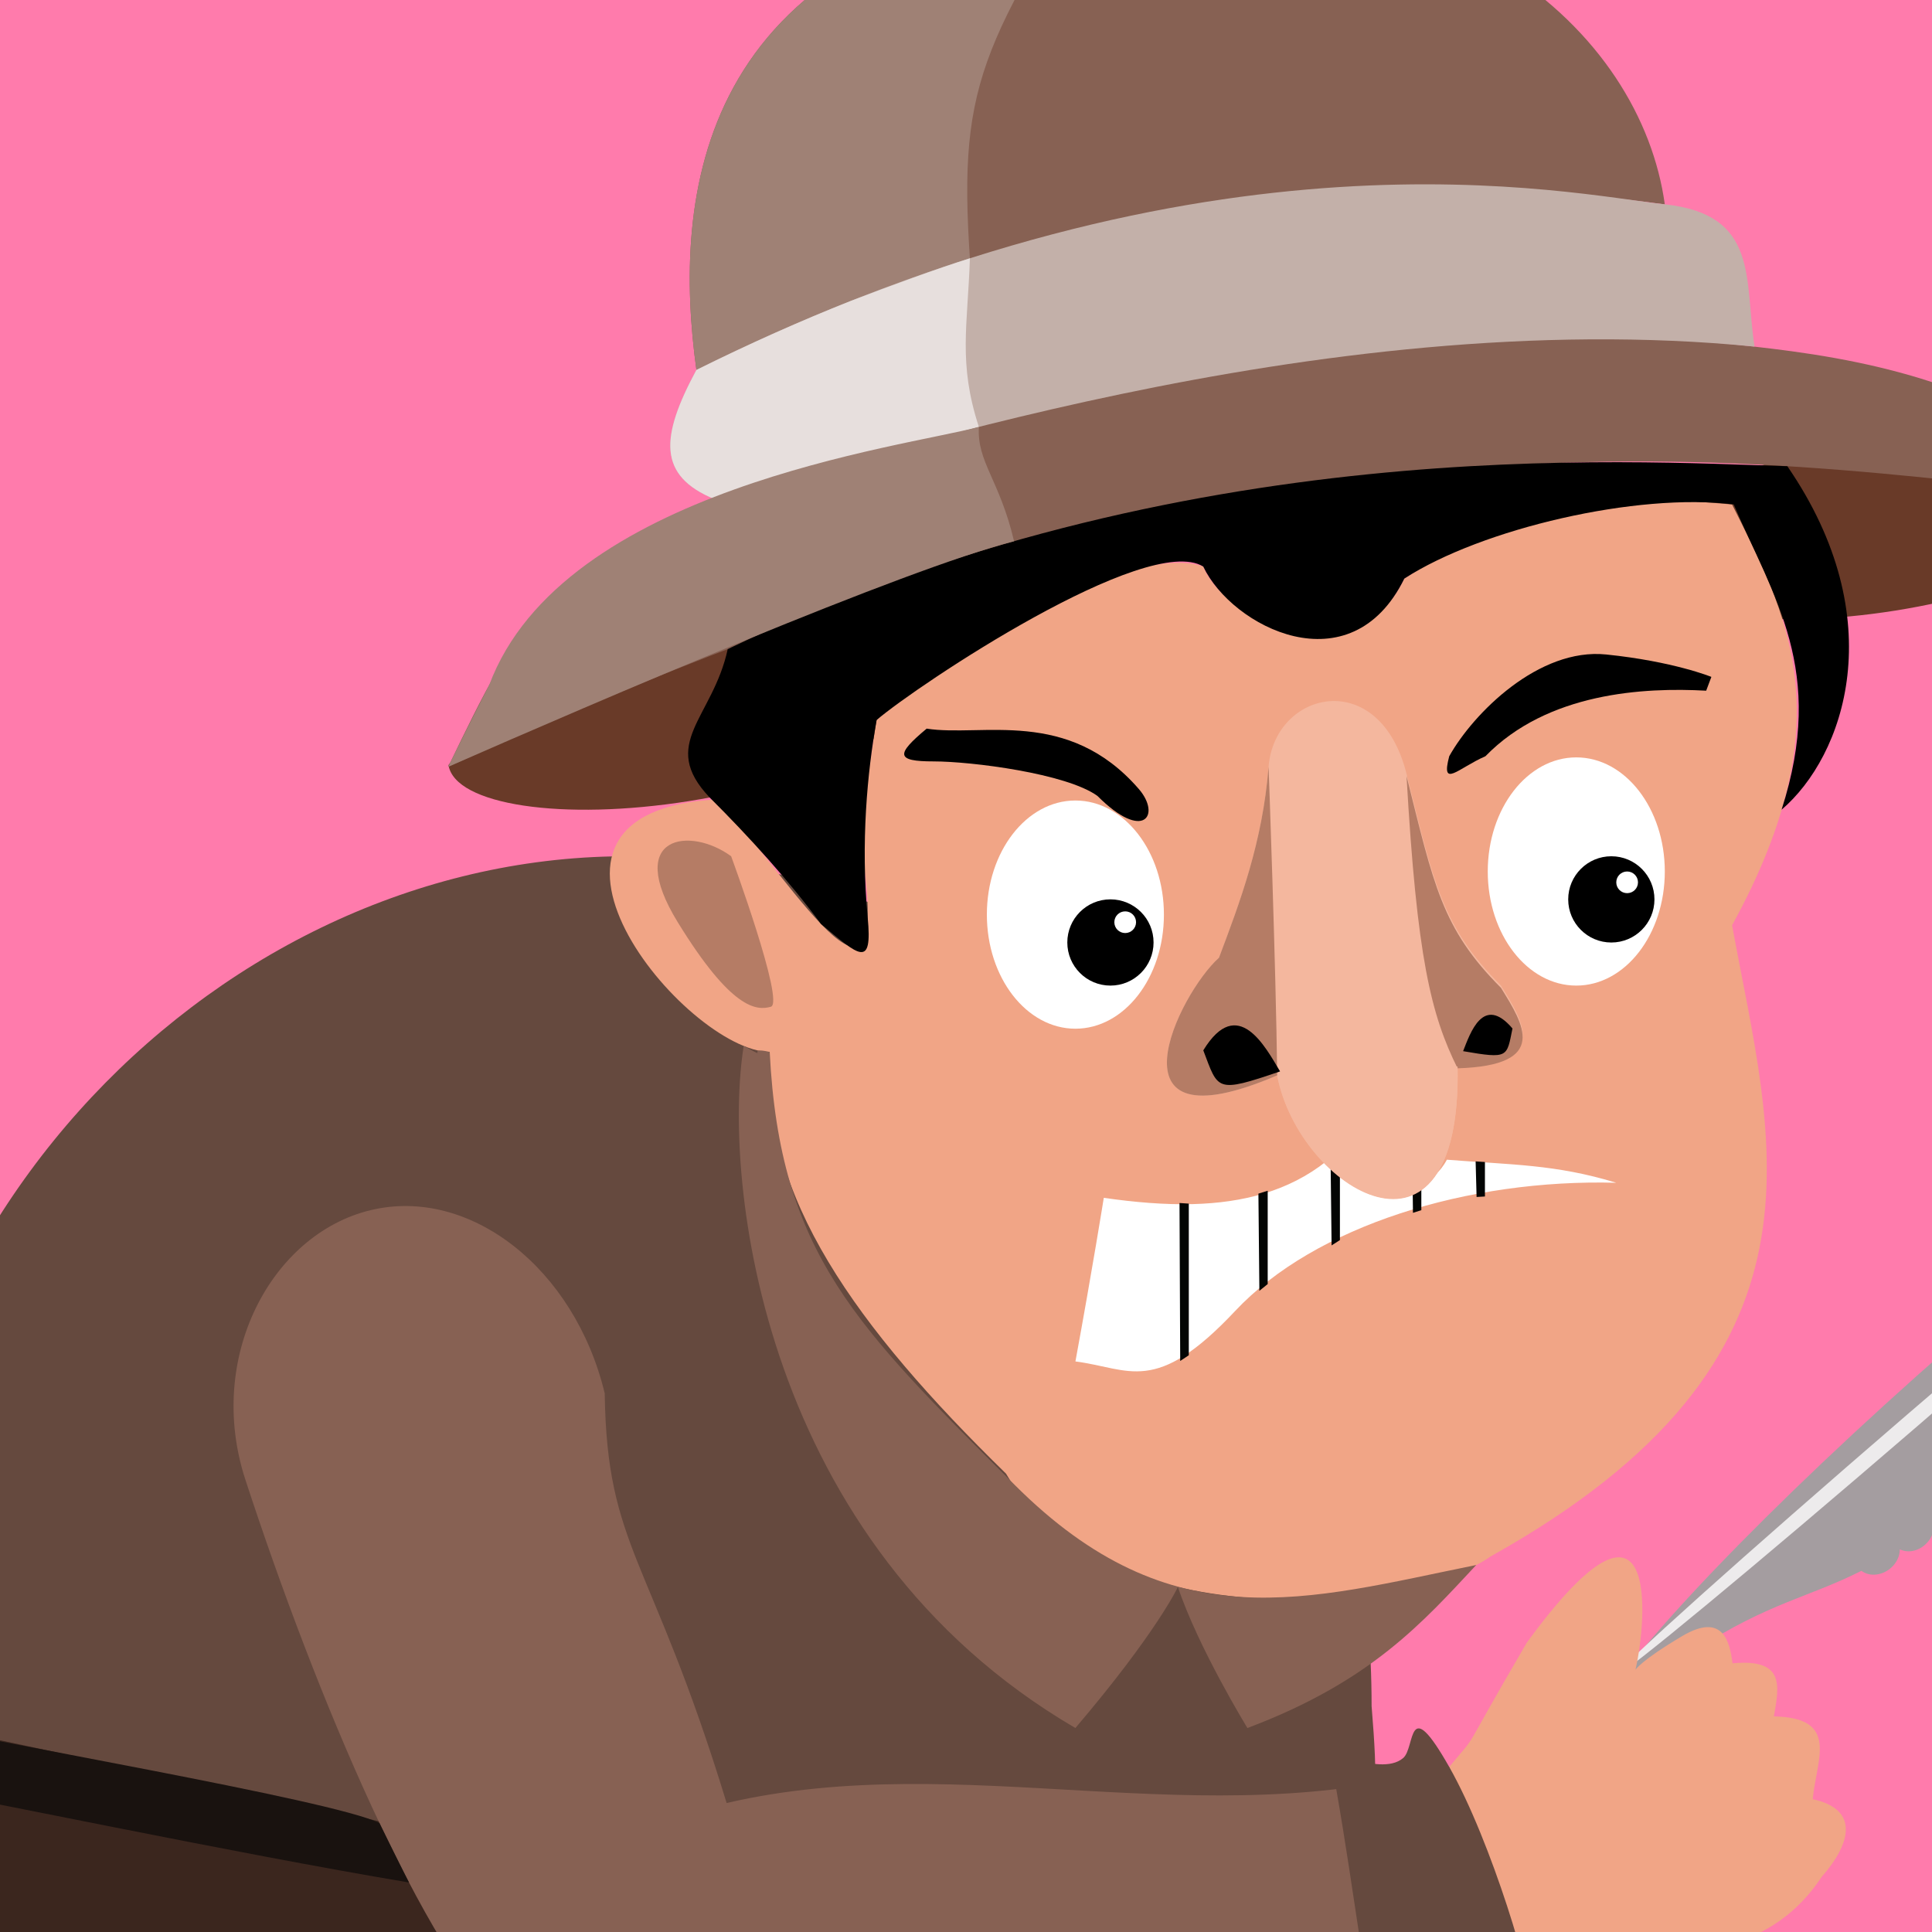
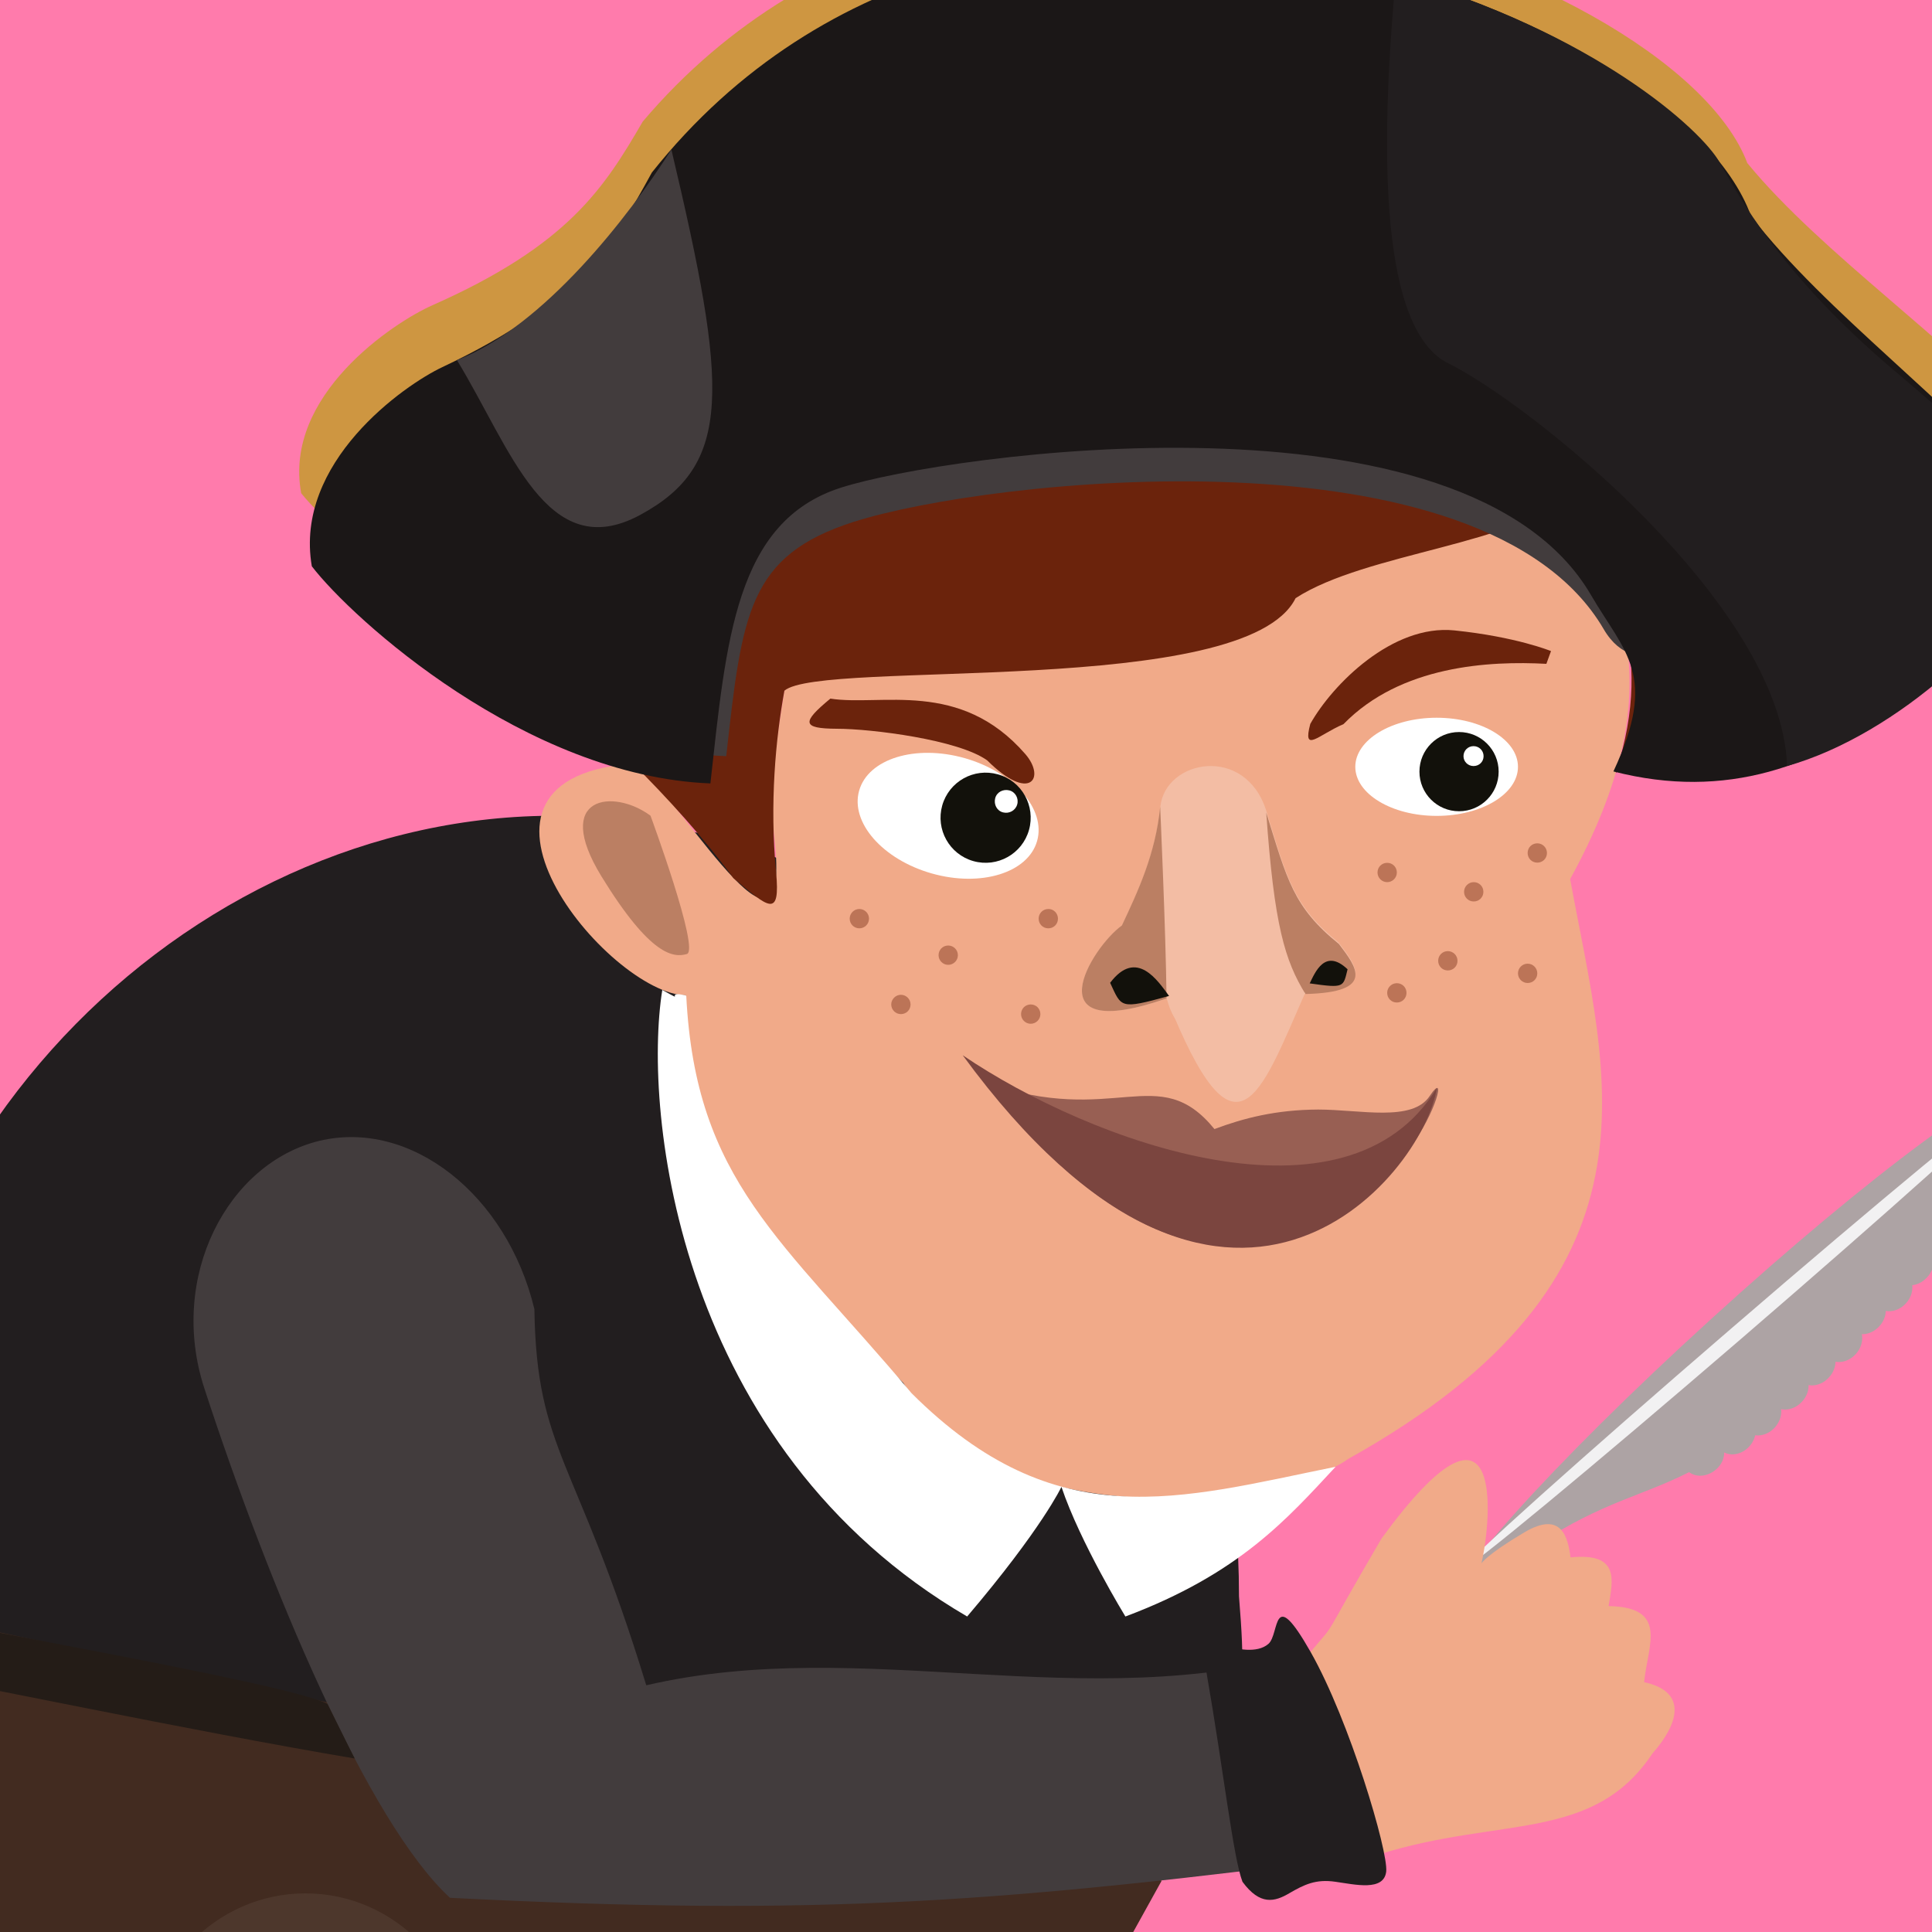
- <svg xmlns="http://www.w3.org/2000/svg" xmlns:xlink="http://www.w3.org/1999/xlink" version="1.1" x="0px" y="0px" viewBox="0 0 500 500" style="enable-background:new 0 0 500 500;" xml:space="preserve">
+ <svg xmlns="http://www.w3.org/2000/svg" xmlns:xlink="http://www.w3.org/1999/xlink" version="1.1" id="Calque_1" x="0px" y="0px" viewBox="0 0 100 100" style="enable-background:new 0 0 100 100;" xml:space="preserve">
  <style type="text/css">
- 	.st0{fill:#39B54A;}
+ 	.st0{fill:#FF7BAC;}
	.st1{clip-path:url(#SVGID_2_);}
- 	.st2{fill:#A49DA0;}
- 	.st3{fill:#6C1011;}
- 	.st4{fill:#1B0B11;}
- 	.st5{fill:#693A28;}
- 	.st6{fill:#44312A;}
- 	.st7{fill:#65493E;}
- 	.st8{fill:#F1A586;}
- 	.st9{fill:#FFFFFF;}
- 	.st10{fill:#876153;}
- 	.st11{fill:#9F8175;}
- 	.st12{fill:#3B261E;}
- 	.st13{fill:#C3B0A9;}
- 	.st14{fill:#E7DFDD;}
- 	.st15{fill:#531911;}
- 	.st16{fill:#F4B79E;}
- 	.st17{fill:#B57C65;}
- 	.st18{fill:none;stroke:#000400;stroke-width:2.678;stroke-miterlimit:10;}
- 	.st19{fill:none;stroke:#000400;stroke-width:1.929;stroke-miterlimit:10;}
- 	.st20{fill:#000200;stroke:#030504;stroke-width:1.339;stroke-miterlimit:10;}
- 	.st21{fill:#EDEBEC;}
- 	.st22{fill:#19120F;}
- 	.st23{fill:#F15A24;}
- 	.st24{fill:#FF7BAC;}
- 	.st25{fill:#FFFF00;}
- 	.st26{clip-path:url(#SVGID_4_);}
- 	.st27{fill:none;stroke:#000400;stroke-width:2.688;stroke-miterlimit:10;}
- 	.st28{fill:none;stroke:#000400;stroke-width:1.936;stroke-miterlimit:10;}
- 	.st29{fill:#000200;stroke:#030504;stroke-width:1.344;stroke-miterlimit:10;}
- 	.st30{clip-path:url(#SVGID_6_);}
- 	.st31{clip-path:url(#SVGID_8_);}
- 	.st32{fill:#A66519;}
- 	.st33{fill:#F5C783;}
- 	.st34{fill:#D79B56;}
- 	.st35{fill:#F29885;}
- 	.st36{fill:#F6B83F;}
- 	.st37{fill:#E57F82;}
- 	.st38{fill:#E2A69C;}
- 	.st39{opacity:0.5;fill:#A5753E;}
- 	.st40{fill:#2B2523;}
- 	.st41{fill:#12110B;}
- 	.st42{clip-path:url(#SVGID_10_);}
- 	.st43{fill:#00FFFF;}
- 	.st44{clip-path:url(#SVGID_12_);}
+ 	.st2{fill:#ADA3A4;}
+ 	.st3{fill:#221E1F;}
+ 	.st4{fill:#F1AA89;}
+ 	.st5{fill:#6B230C;}
+ 	.st6{fill:#FFFFFF;}
+ 	.st7{fill:#12110B;}
+ 	.st8{fill:#422B20;}
+ 	.st9{fill:#423C3D;}
+ 	.st10{fill:#F3BDA4;}
+ 	.st11{fill:#BB7F63;}
+ 	.st12{fill:#F2F1F2;}
+ 	.st13{fill:#4D372C;}
+ 	.st14{fill:#241C17;}
+ 	.st15{fill:#985F53;}
+ 	.st16{fill:#7B453F;}
+ 	.st17{opacity:0.4;fill:#6B230C;enable-background:new    ;}
+ 	.st18{fill:#CE9641;}
+ 	.st19{fill:#1B1717;}
</style>
-   <g id="Calque_1">
- </g>
-   <g id="Calque_2">
-     <rect class="st24" width="500" height="500" />
+   <g>
+     <rect class="st0" width="100" height="100" />
+   </g>
+   <g>
    <g>
-       <defs>
-         <rect id="SVGID_3_" x="-520" y="-2" width="500" height="503.91" />
-       </defs>
-       <clipPath id="SVGID_2_">
-         <use xlink:href="#SVGID_3_" style="overflow:visible;" />
-       </clipPath>
-       <g class="st1">
-         <path class="st2" d="M-32.08,364.25c-44.9,41.16-77.9,78.29-73.71,82.93c52.54-45,55.41-22.32,100.31-63.48     C39.42,342.54,61,302.77,56.8,298.13C52.61,293.49,12.81,323.08-32.08,364.25z" />
-         <path class="st2" d="M35.47,342.78c-1.98,2.82-5.52,3.74-7.91,2.04c-2.4-1.7-2.73-5.37-0.75-8.19c1.98-2.83,5.52-3.74,7.91-2.04     C37.11,336.29,37.45,339.96,35.47,342.78z" />
-         <path class="st2" d="M28.86,352.38c-2.3,2.56-5.92,3.04-8.1,1.07c-2.17-1.98-2.06-5.66,0.24-8.23c2.3-2.56,5.92-3.04,8.09-1.07     C31.27,346.13,31.16,349.81,28.86,352.38z" />
-         <path class="st2" d="M22.89,359.69c-2.3,2.56-5.93,3.04-8.1,1.06c-2.17-1.98-2.07-5.66,0.24-8.22c2.3-2.57,5.92-3.05,8.09-1.07     C25.29,353.44,25.19,357.12,22.89,359.69z" />
-         <path class="st2" d="M15.39,366.23c-2.3,2.57-5.93,3.04-8.09,1.07c-2.17-1.98-2.07-5.66,0.24-8.23c2.3-2.57,5.92-3.05,8.09-1.07     C17.8,359.98,17.69,363.66,15.39,366.23z" />
-         <path class="st2" d="M8.76,374.14c-2.3,2.57-5.93,3.05-8.09,1.07c-2.18-1.98-2.07-5.66,0.23-8.23c2.3-2.57,5.92-3.05,8.09-1.07     C11.17,367.89,11.07,371.58,8.76,374.14z" />
-         <path class="st2" d="M1.25,380.76c-2.3,2.56-5.93,3.04-8.1,1.06c-2.17-1.98-2.06-5.66,0.24-8.23c2.3-2.57,5.92-3.05,8.09-1.07     C3.65,374.51,3.55,378.19,1.25,380.76z" />
-         <path class="st5" d="M26.82,128.87c1.65,10.43-23.57,23.15-56.31,28.39c-32.75,5.25-60.62,1.04-62.27-9.39     c-1.65-10.44,14.86-28.57,47.6-33.81C-11.41,108.8,25.18,118.43,26.82,128.87z" />
-         <path class="st10" d="M-404,197.98c18.08-37.88,27.2-55.48,71.6-69.79c44.4-14.32,155.9-52.51,266.46-39.78     c23.43,2.7,67.61,8.71,94.4,39.78C-80.22,116.08-185.07,97.13-404,197.98z" />
-         <path class="st21" d="M-26.47,366.99c-42.12,36.58-75.68,66.91-74.95,67.75c0.72,0.84,35.45-28.12,77.56-64.7     c42.11-36.57,75.67-66.9,74.95-67.74C50.37,301.45,15.65,330.41-26.47,366.99z" />
-       </g>
-     </g>
-     <g>
-       <defs>
-         <rect id="SVGID_5_" width="500" height="500" />
-       </defs>
-       <clipPath id="SVGID_4_">
-         <use xlink:href="#SVGID_5_" style="overflow:visible;" />
-       </clipPath>
-       <g class="st26">
-         <path class="st2" d="M487.92,363.41c-44.9,40.84-77.9,77.68-73.71,82.29c52.54-44.65,55.41-22.14,100.31-62.99     c44.91-40.84,66.48-80.3,62.29-84.92C572.61,293.2,532.81,322.56,487.92,363.41z" />
-         <path class="st2" d="M505.95,393.87c-2.3,2.54-5.93,3.01-8.09,1.05c-2.18-1.96-2.07-5.61,0.24-8.16c2.3-2.55,5.92-3.02,8.09-1.06     C508.35,387.67,508.25,391.32,505.95,393.87z" />
-         <path class="st2" d="M498.77,399.22c-2.3,2.54-5.93,3.01-8.1,1.06c-2.17-1.96-2.07-5.62,0.24-8.16c2.3-2.55,5.92-3.02,8.09-1.06     C501.17,393.01,501.07,396.66,498.77,399.22z" />
-         <path class="st2" d="M489.02,406.06c-2.72,2.1-6.36,1.93-8.15-0.39c-1.79-2.32-1.04-5.9,1.68-7.99c2.71-2.1,6.36-1.93,8.15,0.39     C492.49,400.39,491.74,403.96,489.02,406.06z" />
-         <path class="st5" d="M234.65,179.15c1.65,10.35-23.56,22.96-56.31,28.17c-32.75,5.2-60.62,1.03-62.27-9.32     c10.23-13.23,23.57-22.96,56.31-28.17C205.13,164.62,233.01,168.79,234.65,179.15z" />
-         <path class="st5" d="M546.82,129.85c1.65,10.35-23.57,22.97-56.31,28.17c-32.75,5.21-60.62,1.03-62.27-9.32     c-1.65-10.36,14.86-28.35,47.6-33.55C508.59,109.95,545.18,119.5,546.82,129.85z" />
-         <path class="st7" d="M354.97,441.54c0-121.47-86.39-219.94-192.96-219.94c-1.22,0-2.43,0.01-3.64,0.04     C53.49,223.85-41.56,321.92-30.94,441.54c2.07,23.31,4.75,31.34,4.75,31.34c33.92,17.85,76.77,28.56,135.68,30.35     c58.92,1.79,116.32,28.07,222.71,15.18C353.19,461.27,358.33,482.53,354.97,441.54z" />
-         <path class="st8" d="M448.26,130.55c13.83,27.67,29.46,55.35,0,108.9c10.27,56.23,29.46,112.03-62.49,163.35     c-19.19,13.84-99.98,22.31-125.42-21.43c-38.83-37.94-63.38-71.85-61.15-109.12c-21.87-0.22-73.2-62.26-13.39-65.39     c20.98,23.66,46.42,67.4,36.6,9.37c3.57-24.99,4.46-29.9,4.46-29.9c6.7-8.48,63.28-47.31,84.53-39.72     c5.18,13.39,38.66,30.8,52.04,3.12C385.32,136.35,388.9,125.19,448.26,130.55z" />
-         <path d="M375.06,195.71c6.25-11.16,23.21-28.12,40.61-26.33c17.4,1.78,27.23,5.8,27.23,5.8c-1.34,3.57-1.34,3.57-1.34,3.57     c-16.06-0.89-41.06,0.44-57.13,16.96C377.29,198.84,372.83,204.19,375.06,195.71z" />
-         <path d="M239.82,188.57c14.28,2.23,36.54-5.56,54.9,15.62c5.8,6.69,1.34,13.84-10.71,1.79c-8.03-5.81-32.58-8.93-42.4-8.93     C231.79,197.05,231.79,195.27,239.82,188.57z" />
-         <ellipse class="st9" cx="407.94" cy="225.54" rx="22.91" ry="29.53" />
-         <path d="M428.17,232.76c0,6.16-5,11.16-11.16,11.16c-6.16,0-11.16-5-11.16-11.16c0-6.16,5-11.16,11.16-11.16     C423.17,221.6,428.17,226.59,428.17,232.76z" />
-         <path class="st9" d="M301.22,236.7c0,16.31-10.25,29.53-22.91,29.53c-12.65,0-22.91-13.22-22.91-29.53     c0-16.31,10.26-29.53,22.91-29.53C290.96,207.18,301.22,220.4,301.22,236.7z" />
-         <path d="M298.54,243.91c0,6.16-5,11.16-11.16,11.16c-6.17,0-11.16-5-11.16-11.16c0-6.16,4.99-11.16,11.16-11.16     C293.55,232.76,298.54,237.75,298.54,243.91z" />
-         <path class="st9" d="M294.01,238.67c0,1.55-1.26,2.8-2.81,2.8s-2.81-1.25-2.81-2.8c0-1.55,1.25-2.81,2.81-2.81     S294.01,237.12,294.01,238.67z" />
-         <path class="st9" d="M423.91,228.35c0,1.55-1.26,2.8-2.81,2.8c-1.55,0-2.81-1.25-2.81-2.8c0-1.55,1.25-2.81,2.81-2.81     C422.65,225.54,423.91,226.8,423.91,228.35z" />
-         <path class="st9" d="M285.66,310c7.93,1.14,15.68,1.81,23.07,1.62c12.94-0.34,24.78-3.34,34.53-11.08     c4.06,6.75,24.3,12.65,31.19-0.41c16.8,1.35,28.09,1.16,43.85,5.97c-38.29-1.05-77.93,11.11-98.64,33.18     c-20.73,22.07-27.27,14.86-41.34,13.06C282.71,328.47,285.66,310,285.66,310z" />
-         <path class="st10" d="M430.85,52.89c-6.13-44.32-55.19-91.72-152.54-79.67c-98.83,12.24-104.21,78.2-98.08,122.52     C231.12,75.65,306.55,36.15,430.85,52.89z" />
-         <path class="st11" d="M278.31-26.78c-98.83,12.24-104.21,78.2-98.08,122.52c40.78-10.84,57.37-8.07,73.04-2.54     C247.29,30.5,248.03,21.5,278.31-26.78z" />
-         <path class="st10" d="M116,198.43c18.08-37.59,27.2-55.05,71.6-69.25c44.4-14.21,155.9-52.1,266.46-39.47     c23.43,2.68,67.61,8.64,94.4,39.47C439.78,117.17,334.93,98.36,116,198.43z" />
-         <path d="M224.56,237.48c-1.84-19.35-0.1-37.66,2.31-51.14c10.46-8.96,69.97-48.66,84.53-39.72c7.41,15.63,38.11,31.43,52.04,3.12     c20.04-12.96,60.25-22.31,85.25-19.19c10.27,24.1,24.03,42.82,12.38,79c16.19-13.84,28.74-49.26,1.49-88.9     c-41.54-1.22-156.53-8.96-274.22,47.33c-3.88,17.91-17.93,24.47-4.69,38.4c10.33,10.28,20.68,21.73,28.83,32.75     C222.42,247.49,225.82,250.68,224.56,237.48z" />
-         <path class="st12" d="M333.2,521.56c-46.62,84.24-70.05,128.96-174.3,128.96C54.66,650.51-29.85,558.05-29.85,444" />
-         <path class="st10" d="M192.47,270.69c-5.54,34.59,4.49,128.99,85.84,176.52c21.09-24.77,26.53-36.5,26.53-36.5     c5.27,15.74,17.99,36.5,17.99,36.5c32.05-12.05,45.46-27.46,59.22-42.19c-43.87,8.88-78.63,20.09-119.47-20.75     c-40.84-40.84-60.76-59.7-63.38-112.03C192.47,270.69,199.72,274.66,192.47,270.69z" />
-         <path class="st13" d="M180.24,95.73c-9.37,17.41-10.04,27.39,4.69,33.44c34.82-8.67,155.95-50.66,269.14-39.47     c-2.68-17.4,1.28-34.18-23.21-36.82C406.36,50.25,313.77,29.34,180.24,95.73z" />
-         <path class="st14" d="M232.68,115.88c-21.35,5.78-37.97,10.86-47.76,13.3c-14.73-6.06-14.06-16.04-4.69-33.44     c13.78-6.85,27.12-12.77,40-17.88c9.66-3.71,23.01-8.61,30.78-11.01c-0.58,17.5-3.07,27.11,2.32,43.63     C235.7,115.06,238.21,115.14,232.68,115.88z" />
-         <path class="st10" d="M156.5,360.59c-7.79-32.35-34.91-53.58-60.59-47.4c-25.68,6.18-42.74,38.14-32.4,69.77     c18.31,56,45.98,122.06,69.19,143.48c105.33,5.35,155.77,1.34,261.77-12.28c-7.3-28.48-19.41-56.91-19.41-56.91     c-63.82,18.3-125.42-4.91-187.01,9.37C168.41,402.36,157.09,400.94,156.5,360.59z" />
-         <path class="st16" d="M388.45,255.07c5.8,9.37,12.72,20.08-11.23,20.83c1.16,57.32-40.99,31.94-46.68,2.4     c-45.53,19.55-25.44-21.22-15.07-30.44c5.35-14.21,11.28-29.75,12.84-49.43c1.55-19.68,28.67-26.17,35.7,1.84     C371.04,228.29,373.05,239.67,388.45,255.07z" />
-         <path class="st17" d="M377.22,276.48c23.95-0.75,17.03-11.46,11.23-20.83c-15.4-15.4-17.4-26.78-24.44-54.8     C366.69,247.93,370.35,262.63,377.22,276.48z" />
-         <path class="st17" d="M328.31,198.43c-1.56,19.68-7.49,35.22-12.84,49.43c-10.38,9.22-30.46,50,15.07,30.44     C330.2,249.85,328.31,198.43,328.31,198.43z" />
-         <path d="M331.28,277.28c-3.71-6.18-10.93-20.07-19.87-5.45C315.33,282.12,314.57,282.99,331.28,277.28z" />
-         <path d="M378.65,272.04c1.82-4.59,5.17-14.8,12.78-5.87C389.91,273.57,390.52,274.09,378.65,272.04z" />
-         <polygon class="st20" points="306.99,350.38 306.1,350.97 305.93,312.05 306.99,312.12    " />
-         <polygon class="st20" points="327.41,332 326.58,332.67 326.35,309.4 327.41,309.07    " />
-         <polygon class="st20" points="346.1,320.57 345.27,321.1 345.06,303.32 346.1,304.39    " />
-         <polygon class="st20" points="367.17,312.7 366.33,312.97 366.12,295.19 367.17,296.27    " />
-         <polygon class="st20" points="383.63,309.02 382.79,309.07 382.58,301.28 383.63,301.35    " />
-         <path class="st16" d="M377.22,276c1.16,57.32-40.99,31.94-46.68,2.4" />
-         <path class="st11" d="M253.34,110.48c-19.05,5.17-107.77,15.83-126.75,66.85c-5.8,11.27-10.58,21.11-10.58,21.11     c38.44-16.85,118.29-51.23,146.43-58.36C258.73,124.23,252.78,119.54,253.34,110.48z" />
-         <path class="st17" d="M189.22,221.6c-10.47-7.71-27.77-5.63-13.82,17.07c13.95,22.7,20.41,22.9,24.09,21.88     C203.19,259.52,189.22,221.6,189.22,221.6z" />
-         <path class="st21" d="M493.53,366.13c-42.12,36.29-75.68,66.39-74.95,67.22c0.72,0.84,35.45-27.91,77.56-64.2     c42.11-36.29,75.67-66.38,74.95-67.22C570.37,301.1,535.65,329.84,493.53,366.13z" />
-         <path class="st8" d="M375.06,457.26c13.39,31.46,12.72,26.11,19.41,56.91c34.14-10.71,60.25-3.35,76.99-28.45     c7.37-8.37,10.04-17.41-2.34-20.09c1-10.38,7.03-21.09-10.04-21.43c1.34-7.7,3.01-15.06-10.71-13.73     c-0.67-5.36-2.34-13.39-13.06-7.03c-10.71,6.36-12.05,8.7-12.05,8.7c3.01-13.05,6.36-54.23-28.12-7.03     C376.73,456.59,383.43,447.21,375.06,457.26z" />
-         <path class="st7" d="M345.82,463.03c4.88,27.91,7.48,52.13,10.1,58.92c4.92,6.79,9.07,5.66,13.22,3.22     c4.15-2.43,7.39-4.02,12.91-3.22c5.52,0.79,13.67,2.75,14.28-2.89c0.62-5.64-10.29-42.47-21.28-61.8     c-10.99-19.33-8.68-5.04-11.91-2.28c-3.22,2.77-9.22,1.38-11.98,0.46C348.4,454.52,341.87,454.03,345.82,463.03z" />
-         <path class="st22" d="M-30.68,444.35c25.82,6.15,116.77,21.42,128.88,27.45c6.02,12.25,7.66,15.39,7.66,15.39     c-47.12-7.92-110.47-21.44-135.04-25.74C-37.14,450.38-30.68,444.35-30.68,444.35z" />
-       </g>
-     </g>
-     <g>
-       <defs>
-         <rect id="SVGID_7_" x="520" width="500" height="500" />
-       </defs>
-       <clipPath id="SVGID_6_">
-         <use xlink:href="#SVGID_7_" style="overflow:visible;" />
-       </clipPath>
-       <g class="st30">
-         <path class="st32" d="M944.54,190.72c11.85,39.04,30.35,76.36,53.03,100.86c22.68,24.49,56.58,24.28,61.1,52.29     c7.36,45.6,2.84,77.5-100.97,74.43c-103.8-3.07-212.82-24.83-300.69,25.95c-81.85,47.3-178.65,15.95-157.66-56.25     c8.72-29.99,79.54-61.96,80.2-109.41c0.66-47.45,40.42-96.89,113.1-80.47c72.68,16.42,156.24-32.9,175.61-41.79     c19.37-8.88,64.85-14.95,75.1,31.39L944.54,190.72z" />
-         <path class="st33" d="M942.88,169.35c11.44,37.2,29.41,72.72,51.51,95.99c22.11,23.27,63.69,40.96,61.96,68.08     c-1.74,27.12,0.12,55.48-101.53,52.99c-101.65-2.5-231.91-18.07-298.06,22.5c-66.16,40.57-194.36,19.97-150.69-49.49     c16.22-25.79,71.89-59.79,72.73-105.07c0.84-45.28,46.26-92.26,117.37-76.9c71.11,15.36,153.16-32.04,172.16-40.6     c19-8.56,63.56-14.53,73.41,29.63L942.88,169.35z" />
-         <path class="st36" d="M671.67,350.57c0.46-19.76,14.31-35.35,26.74-27.57c9.11,5.69,23.04,3.11,36.65-3.25     c39.56-18.49,66.05-24.89,92.69-15.41c20.99,7.48,23.88-3.95,23.39-8.64c-0.49-4.69-120.2-12.11-78.28,4.59     c41.92,16.71,20.62,8.15,20.39-13.08c-62.04,17.35-80.89,7.16-117.64,23.37c-36.75,16.2-158.52,4.59-176.98,4.27     c16.96,53.01,30.99,73.31,38.31,64.06c7.31-9.25,13.56-7.69,20.08,0.43c24.55,30.59,33.98,2.21,33.94-5.48     c-0.04-7.7,21.14-39.43,30.62-1.28c2.31,9.31,17.7,4.45,17.81-19.9C639.51,328.35,671.43,360.81,671.67,350.57z" />
-         <path class="st32" d="M926.8,79.36c11.52,37.97,29.53,74.28,51.58,98.1c22.06,23.82,55.04,23.62,59.44,50.87     c7.16,44.35,2.76,75.38-98.21,72.39c-100.97-2.99-207.01-24.15-292.48,25.24c-79.62,46.01-173.78,15.51-153.35-54.71     c8.48-29.17,77.36-60.26,78-106.42c0.65-46.16,39.32-94.25,110.02-78.28c70.69,15.97,151.98-32,170.81-40.65     c18.84-8.64,63.07-14.54,73.05,30.53L926.8,79.36z" />
-         <path class="st33" d="M925.18,58.57c11.13,36.18,28.6,70.74,50.11,93.37c21.5,22.64,61.95,39.84,60.26,66.22     c-1.69,26.38,0.12,53.97-98.75,51.54c-98.88-2.43-225.58-17.58-289.94,21.89c-64.35,39.46-189.05,19.43-146.57-48.13     c15.78-25.09,69.92-58.16,70.75-102.2c0.82-44.04,45-89.74,114.17-74.8c69.17,14.94,148.97-31.17,167.46-39.49     c18.48-8.32,61.83-14.13,71.41,28.82L925.18,58.57z" />
+       <g>
+         <defs>
+           <rect id="SVGID_1_" width="100" height="100" />
+         </defs>
+         <clipPath id="SVGID_2_">
+           <use xlink:href="#SVGID_1_" style="overflow:visible;" />
+         </clipPath>
+         <g class="st1">
+           <path class="st2" d="M88.56,68.28c-8.25,7.5-14.31,14.27-13.54,15.12c9.65-8.21,10.18-4.07,18.43-11.58      c8.25-7.51,12.21-14.76,11.44-15.6C104.11,55.38,96.8,60.77,88.56,68.28z" />
+           <path class="st2" d="M100.96,64.37c-0.36,0.51-1.01,0.68-1.46,0.37c-0.44-0.31-0.5-0.98-0.14-1.49s1.01-0.68,1.46-0.37      C101.27,63.18,101.32,63.85,100.96,64.37z" />
+           <path class="st2" d="M99.75,66.11c-0.42,0.47-1.09,0.56-1.49,0.19c-0.4-0.36-0.38-1.03,0.04-1.5c0.42-0.47,1.09-0.56,1.49-0.19      C100.19,64.97,100.18,65.65,99.75,66.11z" />
+           <path class="st2" d="M98.66,67.45c-0.42,0.47-1.09,0.56-1.49,0.19c-0.4-0.36-0.38-1.03,0.04-1.5c0.42-0.47,1.09-0.56,1.49-0.19      C99.09,66.31,99.08,66.98,98.66,67.45z" />
+           <path class="st2" d="M97.28,68.64c-0.42,0.47-1.09,0.56-1.49,0.19c-0.4-0.36-0.38-1.03,0.04-1.5c0.42-0.47,1.09-0.56,1.49-0.19      C97.72,67.5,97.7,68.18,97.28,68.64z" />
+           <path class="st2" d="M96.06,70.08c-0.42,0.47-1.09,0.56-1.49,0.19c-0.4-0.36-0.38-1.03,0.04-1.5c0.42-0.47,1.09-0.56,1.49-0.19      C96.5,68.94,96.48,69.61,96.06,70.08z" />
+           <path class="st2" d="M94.67,71.29c-0.42,0.47-1.09,0.56-1.49,0.19s-0.38-1.03,0.04-1.5c0.42-0.47,1.09-0.56,1.49-0.19      C95.12,70.15,95.1,70.82,94.67,71.29z" />
+           <path class="st2" d="M93.28,72.54c-0.42,0.47-1.09,0.56-1.49,0.19s-0.38-1.03,0.04-1.5c0.42-0.47,1.09-0.56,1.49-0.19      S93.71,72.07,93.28,72.54z" />
+           <path class="st2" d="M91.87,73.88c-0.42,0.47-1.09,0.56-1.49,0.19c-0.4-0.36-0.38-1.03,0.04-1.5c0.42-0.47,1.09-0.56,1.49-0.19      C92.31,72.74,92.29,73.41,91.87,73.88z" />
+           <path class="st2" d="M90.55,74.86c-0.42,0.47-1.09,0.56-1.49,0.19s-0.38-1.03,0.04-1.5c0.42-0.47,1.09-0.56,1.49-0.19      C90.99,73.72,90.97,74.39,90.55,74.86z" />
+           <path class="st2" d="M88.76,76.11c-0.5,0.39-1.17,0.36-1.5-0.08c-0.33-0.43-0.19-1.08,0.31-1.47c0.5-0.39,1.17-0.36,1.5,0.07      C89.39,75.08,89.26,75.73,88.76,76.11z" />
+           <path class="st3" d="M64.13,82.63c0-22.32-15.87-40.41-35.45-40.41c-0.23,0-0.44,0-0.67,0.01C8.74,42.64-8.72,60.66-6.77,82.63      c0.38,4.28,0.88,5.76,0.88,5.76c6.23,3.28,14.11,5.25,24.93,5.57c10.83,0.33,21.37,5.16,40.92,2.79      C63.8,86.26,64.74,90.16,64.13,82.63z" />
+           <path class="st4" d="M81.27,25.49c2.54,5.09,5.41,10.17,0,20.01c1.89,10.33,5.41,20.58-11.48,30.01      c-3.53,2.54-18.37,4.1-23.04-3.94c-7.14-6.97-11.64-13.2-11.23-20.05c-4.02-0.04-13.45-11.44-2.46-12.01      c3.86,4.34,8.53,12.38,6.72,1.73c0.66-4.59,0.82-5.49,0.82-5.49c1.23-1.56,11.63-8.69,15.53-7.3c0.95,2.46,7.1,5.66,9.56,0.57      C69.71,26.56,70.36,24.51,81.27,25.49z" />
+           <path class="st5" d="M67.82,37.47c1.15-2.05,4.26-5.17,7.46-4.84c3.2,0.33,5,1.07,5,1.07c-0.24,0.66-0.24,0.66-0.24,0.66      c-2.95-0.16-7.54,0.08-10.5,3.12C68.23,38.04,67.41,39.02,67.82,37.47z" />
+           <path class="st5" d="M42.98,36.16c2.62,0.41,6.71-1.02,10.09,2.87c1.07,1.23,0.25,2.54-1.97,0.33      c-1.47-1.07-5.99-1.64-7.79-1.64C41.49,37.71,41.49,37.39,42.98,36.16z" />
+           <path class="st6" d="M78.57,39.69c0,1.4-1.88,2.54-4.21,2.54c-2.32,0-4.21-1.14-4.21-2.54c0-1.4,1.89-2.54,4.21-2.54      C76.69,37.15,78.57,38.29,78.57,39.69z" />
+           <circle class="st7" cx="75.52" cy="39.94" r="2.05" />
+           <path class="st6" d="M53.68,43.53c-0.47,1.65-2.91,2.4-5.45,1.68c-2.54-0.72-4.23-2.64-3.76-4.29s2.91-2.4,5.46-1.68      C52.46,39.96,54.15,41.88,53.68,43.53z" />
+           <path class="st7" d="M53.26,42.96c-0.35,1.24-1.64,1.96-2.88,1.61c-1.24-0.35-1.96-1.64-1.61-2.88      c0.35-1.24,1.64-1.96,2.88-1.61C52.89,40.42,53.61,41.72,53.26,42.96z" />
+           <path class="st6" d="M52.65,41.64c-0.09,0.31-0.41,0.49-0.73,0.41s-0.49-0.41-0.41-0.73s0.41-0.49,0.73-0.41      S52.74,41.33,52.65,41.64z" />
+           <path class="st6" d="M76.79,39.14c0,0.29-0.23,0.51-0.52,0.51s-0.52-0.23-0.52-0.51c0-0.29,0.23-0.52,0.52-0.52      C76.56,38.62,76.79,38.85,76.79,39.14z" />
+           <path class="st5" d="M40.17,45.14c-0.34-3.56-0.02-6.92,0.43-9.39c1.92-1.64,23.89,0.41,26.46-4.79      c3.68-2.38,11.52-2.76,14.3-5.46c1.89,4.43,4.41,7.87,2.27,14.51c2.97-2.54,5.28-9.05,0.28-16.33      c-7.63-0.23-32.88-9.88-50.38,8.69c-0.71,3.29-3.29,4.49-0.86,7.06c1.9,1.89,3.8,3.99,5.29,6.02      C39.78,46.98,40.4,47.57,40.17,45.14z" />
+           <path class="st8" d="M60.13,97.34c-8.56,15.47-12.87,23.69-32.03,23.69c-19.15,0-34.68-16.99-34.68-37.94" />
+           <path class="st6" d="M34.28,51.24c-1.02,6.36,0.82,23.7,15.78,32.43c3.87-4.55,4.88-6.71,4.88-6.71      c0.97,2.89,3.31,6.71,3.31,6.71c5.89-2.21,8.36-5.04,10.88-7.75c-8.06,1.63-14.44,3.69-21.95-3.81      C40.47,64.12,36,61.14,35.52,51.53C34.28,51.24,35.61,51.98,34.28,51.24z" />
+           <path class="st9" d="M27.66,67.76c-1.43-5.94-6.41-9.84-11.13-8.71c-4.72,1.14-7.85,7.01-5.95,12.82      c3.36,10.29,8.45,22.43,12.71,26.36c19.35,0.98,28.62,0.24,48.09-2.26c-1.34-5.23-3.57-10.46-3.57-10.46      c-11.72,3.36-23.04-0.9-34.36,1.72C29.85,75.44,27.77,75.18,27.66,67.76z" />
+           <path class="st10" d="M69.29,48.79c0.89,1.16,1.96,2.49-1.73,2.59c-2.36,5.34-3.58,9.33-7.17,0.3      c-6.99,2.42-3.91-2.63-2.31-3.78c0.83-1.76,1.73-3.69,1.98-6.14c0.24-2.44,4.41-3.25,5.49,0.23      C66.62,45.47,66.93,46.88,69.29,48.79z" />
+           <path class="st11" d="M67.57,51.45c3.68-0.09,2.62-1.42,1.73-2.59c-2.37-1.91-2.68-3.33-3.76-6.8      C65.95,47.91,66.51,49.73,67.57,51.45z" />
+           <path class="st11" d="M60.05,41.76c-0.24,2.44-1.15,4.37-1.98,6.14c-1.59,1.14-4.68,6.21,2.31,3.78      C60.34,48.14,60.05,41.76,60.05,41.76z" />
+           <path class="st7" d="M60.51,51.55c-0.57-0.77-1.68-2.49-3.05-0.68C58.06,52.15,57.94,52.26,60.51,51.55z" />
+           <path class="st7" d="M67.79,50.9c0.28-0.57,0.79-1.84,1.96-0.73C69.52,51.09,69.61,51.16,67.79,50.9z" />
+           <path class="st11" d="M33.67,42.22c-1.92-1.42-5.1-1.04-2.54,3.14c2.56,4.17,3.75,4.21,4.42,4.02      C36.24,49.19,33.67,42.22,33.67,42.22z" />
+           <path class="st12" d="M89.59,68.78c-7.74,6.67-13.91,12.2-13.77,12.35c0.13,0.16,6.51-5.13,14.25-11.79      c7.74-6.67,13.9-12.19,13.77-12.35C103.71,56.83,97.32,62.11,89.59,68.78z" />
+           <path class="st4" d="M67.82,85.52c2.46,5.78,2.34,4.79,3.57,10.46c6.28-1.97,11.07-0.61,14.14-5.22      c1.36-1.54,1.84-3.2-0.43-3.69c0.18-1.91,1.29-3.88-1.84-3.94c0.24-1.41,0.55-2.77-1.97-2.52c-0.13-0.98-0.43-2.46-2.4-1.29      c-1.97,1.17-2.21,1.6-2.21,1.6c0.55-2.4,1.17-9.96-5.17-1.29C68.13,85.4,69.36,83.68,67.82,85.52z" />
+           <path class="st13" d="M24.26,106.82c0,4.87-3.78,8.82-8.45,8.82s-8.45-3.95-8.45-8.82c0-4.87,3.78-8.82,8.45-8.82      S24.26,101.95,24.26,106.82z" />
+           <path class="st3" d="M62.45,86.58c0.89,5.12,1.38,9.57,1.86,10.82c0.91,1.24,1.67,1.04,2.43,0.59c0.76-0.44,1.36-0.74,2.38-0.59      c1.01,0.14,2.51,0.51,2.63-0.53c0.11-1.04-1.89-7.8-3.91-11.36c-2.02-3.55-1.59-0.93-2.19-0.42c-0.59,0.51-1.69,0.26-2.2,0.09      C62.92,85.02,61.72,84.93,62.45,86.58z" />
+           <path class="st14" d="M-6.73,83.15c4.74,1.13,21.46,3.94,23.68,5.04c1.11,2.25,1.41,2.83,1.41,2.83      c-8.66-1.46-20.29-3.94-24.81-4.73C-7.91,84.26-6.73,83.15-6.73,83.15z" />
+           <path class="st15" d="M51.02,56.03c6.67,2.35,8.93-1.16,11.84,2.41c1.52-0.57,3.19-1,5.37-1.01c2.17,0,4.87,0.66,5.77-0.7      c0.91-1.36,0.32,0.89-1.01,2.67C71.64,61.17,63.07,71.67,51.02,56.03z" />
+           <path class="st10" d="M67.57,51.39c-1.63,2.47-6.3,3.96-7.17,0.3" />
+           <path class="st16" d="M49.83,54.62c6.67,4.53,19.92,9.33,24.54,1.69C73.65,60.93,63.45,73.23,49.83,54.62z" />
+           <circle class="st17" cx="44.48" cy="47.55" r="0.5" />
+           <path class="st17" d="M49.58,49.44c0,0.28-0.23,0.5-0.5,0.5s-0.5-0.22-0.5-0.5s0.22-0.5,0.5-0.5      C49.35,48.94,49.58,49.16,49.58,49.44z" />
+           <path class="st17" d="M47.13,51.99c0,0.28-0.22,0.5-0.5,0.5s-0.5-0.23-0.5-0.5s0.23-0.5,0.5-0.5S47.13,51.71,47.13,51.99z" />
+           <path class="st17" d="M54.76,47.55c0,0.28-0.22,0.5-0.5,0.5s-0.5-0.22-0.5-0.5s0.22-0.5,0.5-0.5      C54.53,47.04,54.76,47.27,54.76,47.55z" />
+           <path class="st17" d="M53.85,52.49c0,0.28-0.23,0.5-0.5,0.5s-0.5-0.22-0.5-0.5s0.22-0.5,0.5-0.5S53.85,52.21,53.85,52.49z" />
+           <path class="st17" d="M72.3,45.16c0,0.28-0.23,0.5-0.5,0.5s-0.5-0.22-0.5-0.5s0.22-0.5,0.5-0.5S72.3,44.88,72.3,45.16z" />
+           <path class="st17" d="M75.44,49.73c0,0.28-0.22,0.5-0.5,0.5s-0.5-0.22-0.5-0.5s0.22-0.5,0.5-0.5S75.44,49.46,75.44,49.73z" />
+           <path class="st17" d="M76.78,46.16c0,0.28-0.22,0.5-0.5,0.5s-0.5-0.22-0.5-0.5s0.23-0.5,0.5-0.5      C76.56,45.66,76.78,45.88,76.78,46.16z" />
+           <path class="st17" d="M79.57,50.38c0,0.28-0.22,0.5-0.5,0.5s-0.5-0.23-0.5-0.5s0.22-0.5,0.5-0.5S79.57,50.11,79.57,50.38z" />
+           <path class="st17" d="M80.07,44.15c0,0.28-0.22,0.5-0.5,0.5s-0.5-0.22-0.5-0.5s0.22-0.5,0.5-0.5S80.07,43.88,80.07,44.15z" />
+           <path class="st17" d="M72.8,51.39c0,0.28-0.22,0.5-0.5,0.5s-0.5-0.22-0.5-0.5s0.23-0.5,0.5-0.5      C72.58,50.89,72.8,51.11,72.8,51.39z" />
+           <path class="st9" d="M37.59,39.14c0.82-7.38,1.13-10.38,6.6-12.13c6.98-2.23,32.63-5.06,38.82,5.56c1.75,3,4.59-0.41,2.26,4.59      c5.83,1.5,8.57,0.1,12.99-3.27c4.43-3.38,3.59-3.77,6.91-6.87c-3.14-4.07-10.05-9.06-13.89-14.06      c-3.85-10.88-39.17-24.49-56.88-2.25c-1.98,3.63-3.83,6.77-10.84,10.07c-1.98,0.93-4.77,1.98-3.84,7.36      C21.83,30.87,28.04,38.76,37.59,39.14z" />
+           <path class="st18" d="M36.32,36.16c0.82-6.96,2.23-9.56,7.73-11.21s31.57-8.48,38.08,2.01c1.76,2.83,7.66,2.21,5.31,6.93      c5.86,1.42,6.52,1.46,10.97-1.73c4.45-3.19,8.81-6.13,6-10.44c-3.16-3.85-10.1-8.56-13.97-13.28      C86.58-1.85,51.08-14.72,33.27,6.29c-1.99,3.42-3.84,6.39-10.89,9.51c-1.99,0.88-7.73,4.66-6.79,9.73      C17.69,28.13,26.71,35.8,36.32,36.16z" />
+           <path class="st19" d="M36.77,40.55c0.82-7.38,1.28-13.56,6.76-15.31c5.48-1.75,32.35-5.54,38.82,5.56      c1.75,3,3.49,4.13,1.16,9.13c5.83,1.5,10.61-0.25,15.04-3.63c4.43-3.38,8.77-6.49,5.97-11.06c-3.14-4.08-10.05-9.06-13.89-14.06      C86.77,0.31,51.45-13.31,33.74,8.93C31.76,12.56,29.91,15.7,22.9,19c-1.98,0.93-7.69,4.93-6.76,10.31      C18.24,32.05,27.21,40.17,36.77,40.55z" />
+           <path class="st3" d="M72.25-1.26c-0.52,5.81-1.41,18.05,2.72,20.07c4.12,2.02,17.24,12.44,17.53,20.84      c5.77-1.62,11.8-7.36,12.81-10.7c-0.12-3.19-0.11-3.71-7.38-9.87c-5.79-4.91-7.98-9.01-8.92-10.67      C88.09,6.74,82.54,1.67,72.25-1.26z" />
+           <path class="st9" d="M23.65,18.64c2.78,4.55,4.64,10.62,9.47,8.02s4.56-6.55,1.63-18.92C32.55,11.2,28.14,16.91,23.65,18.64z" />
+         </g>
      </g>
    </g>
  </g>
</svg>
